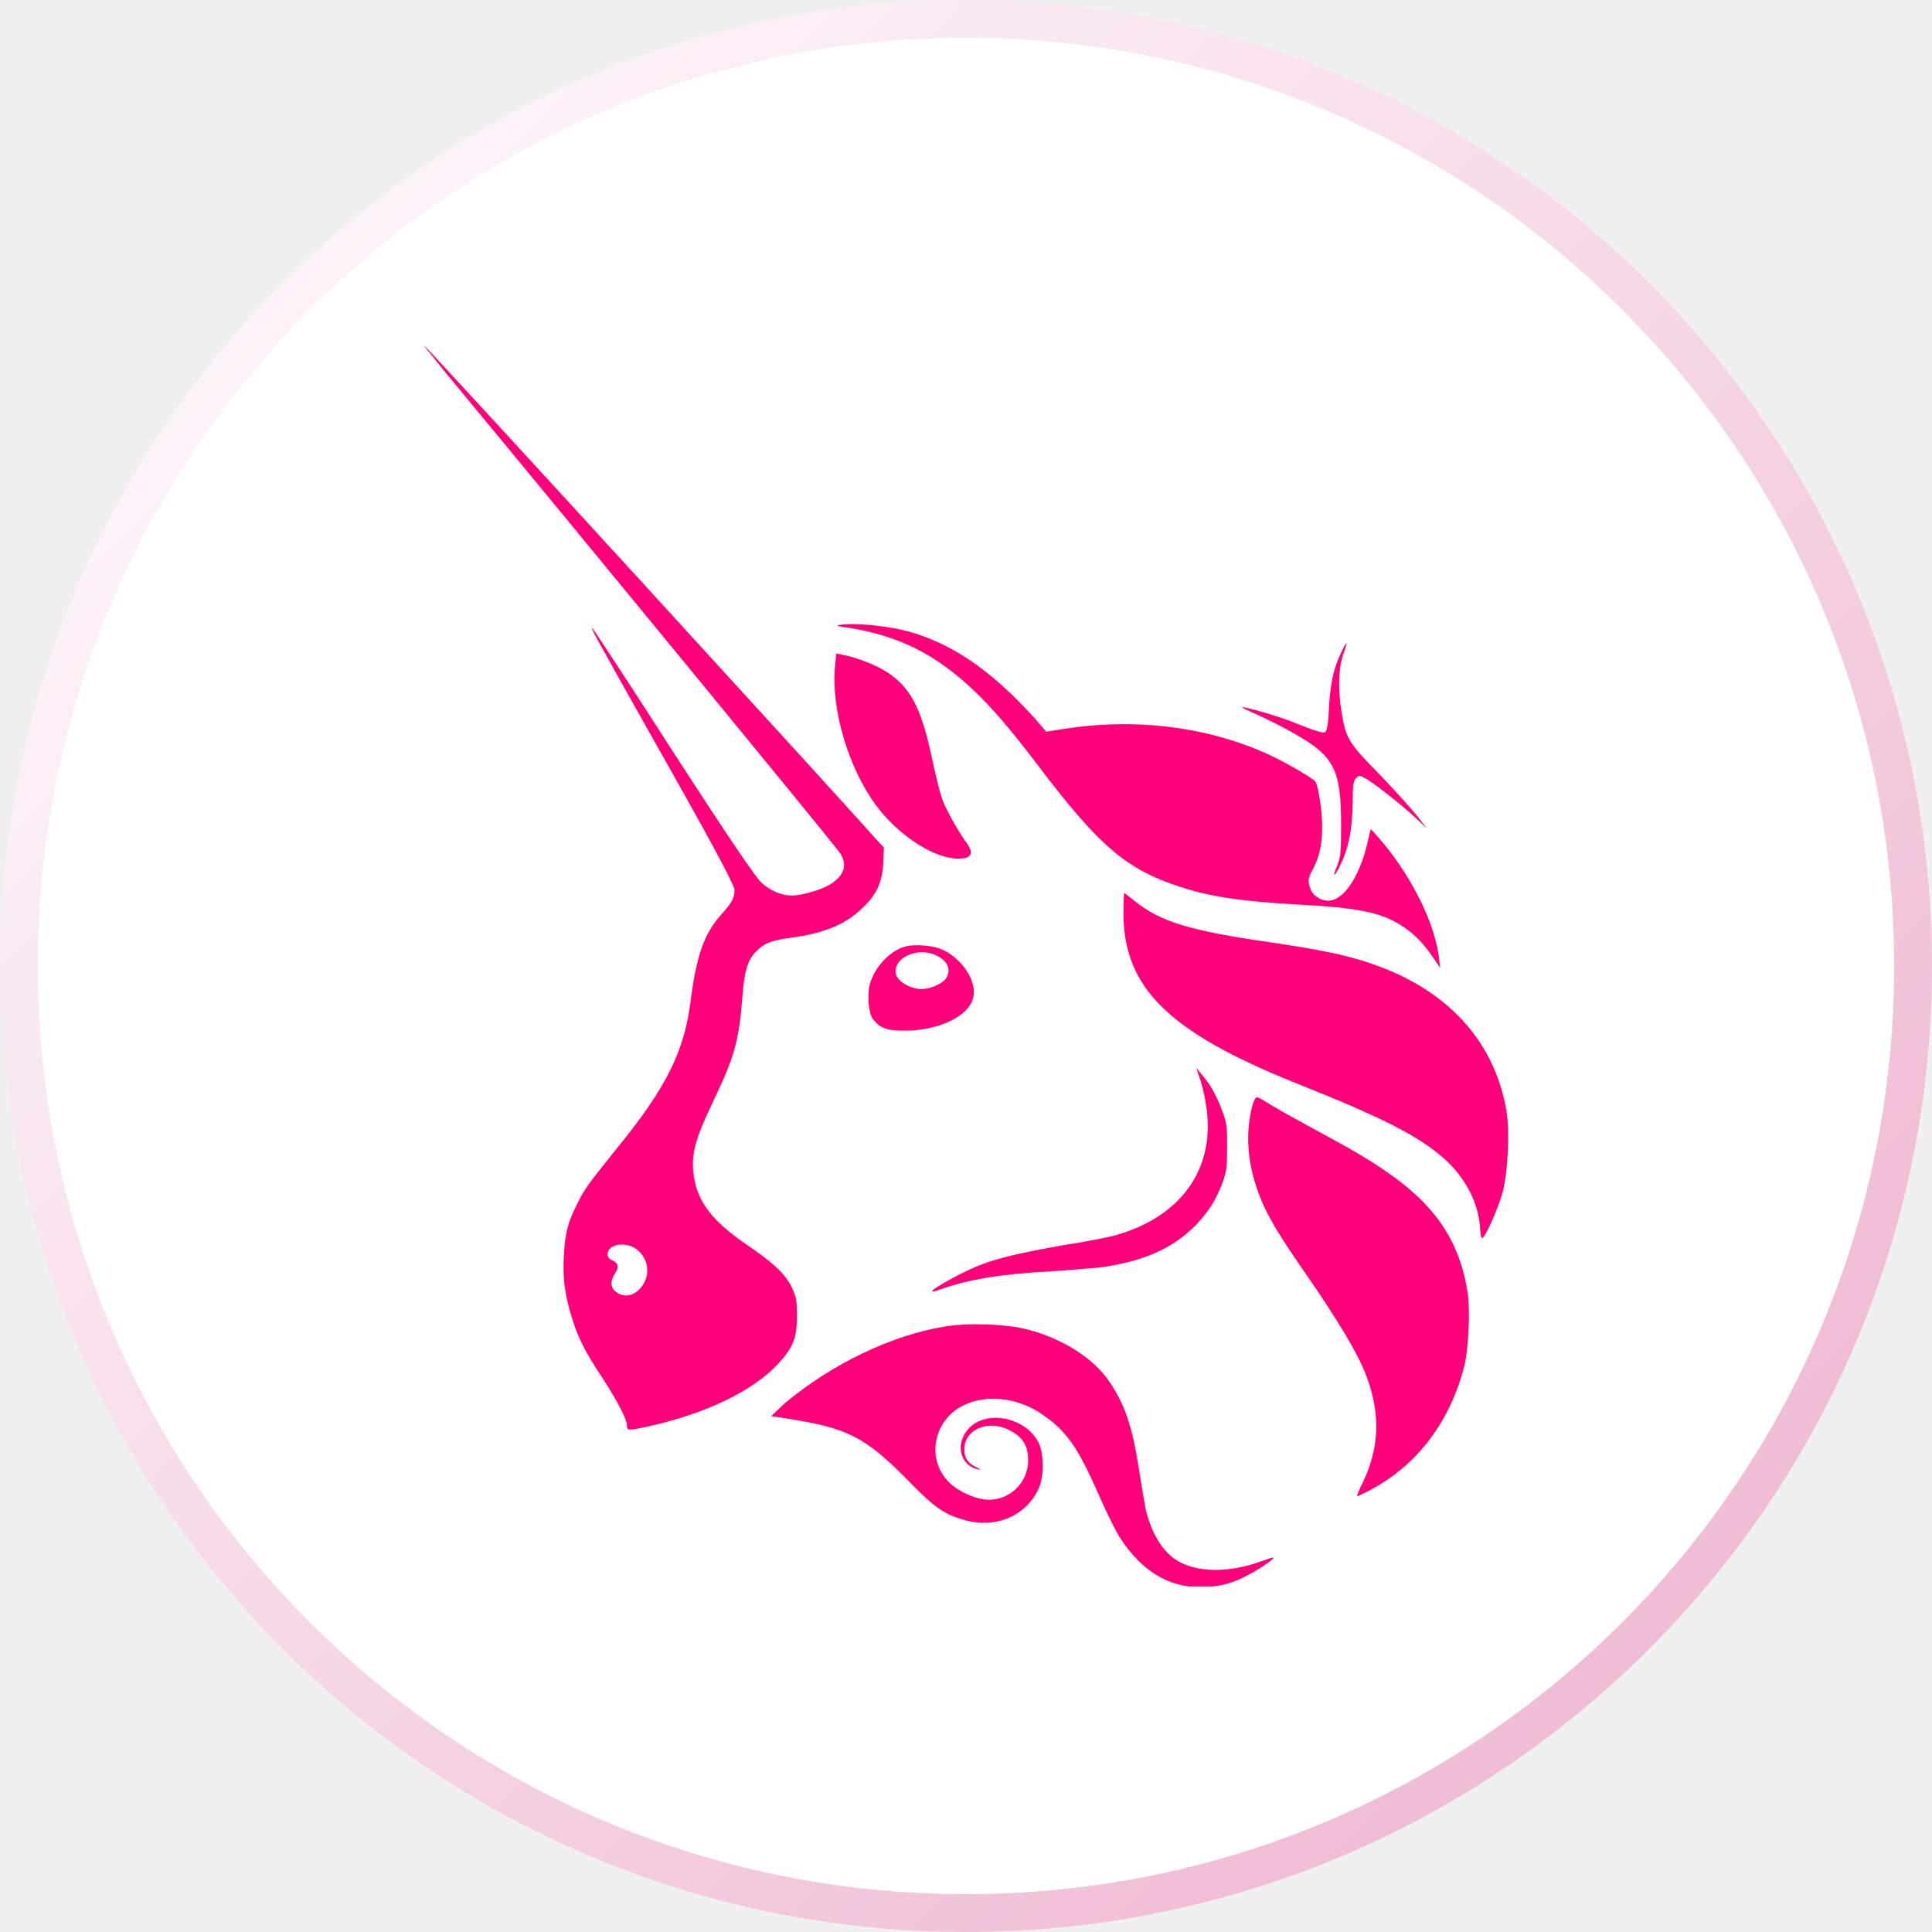
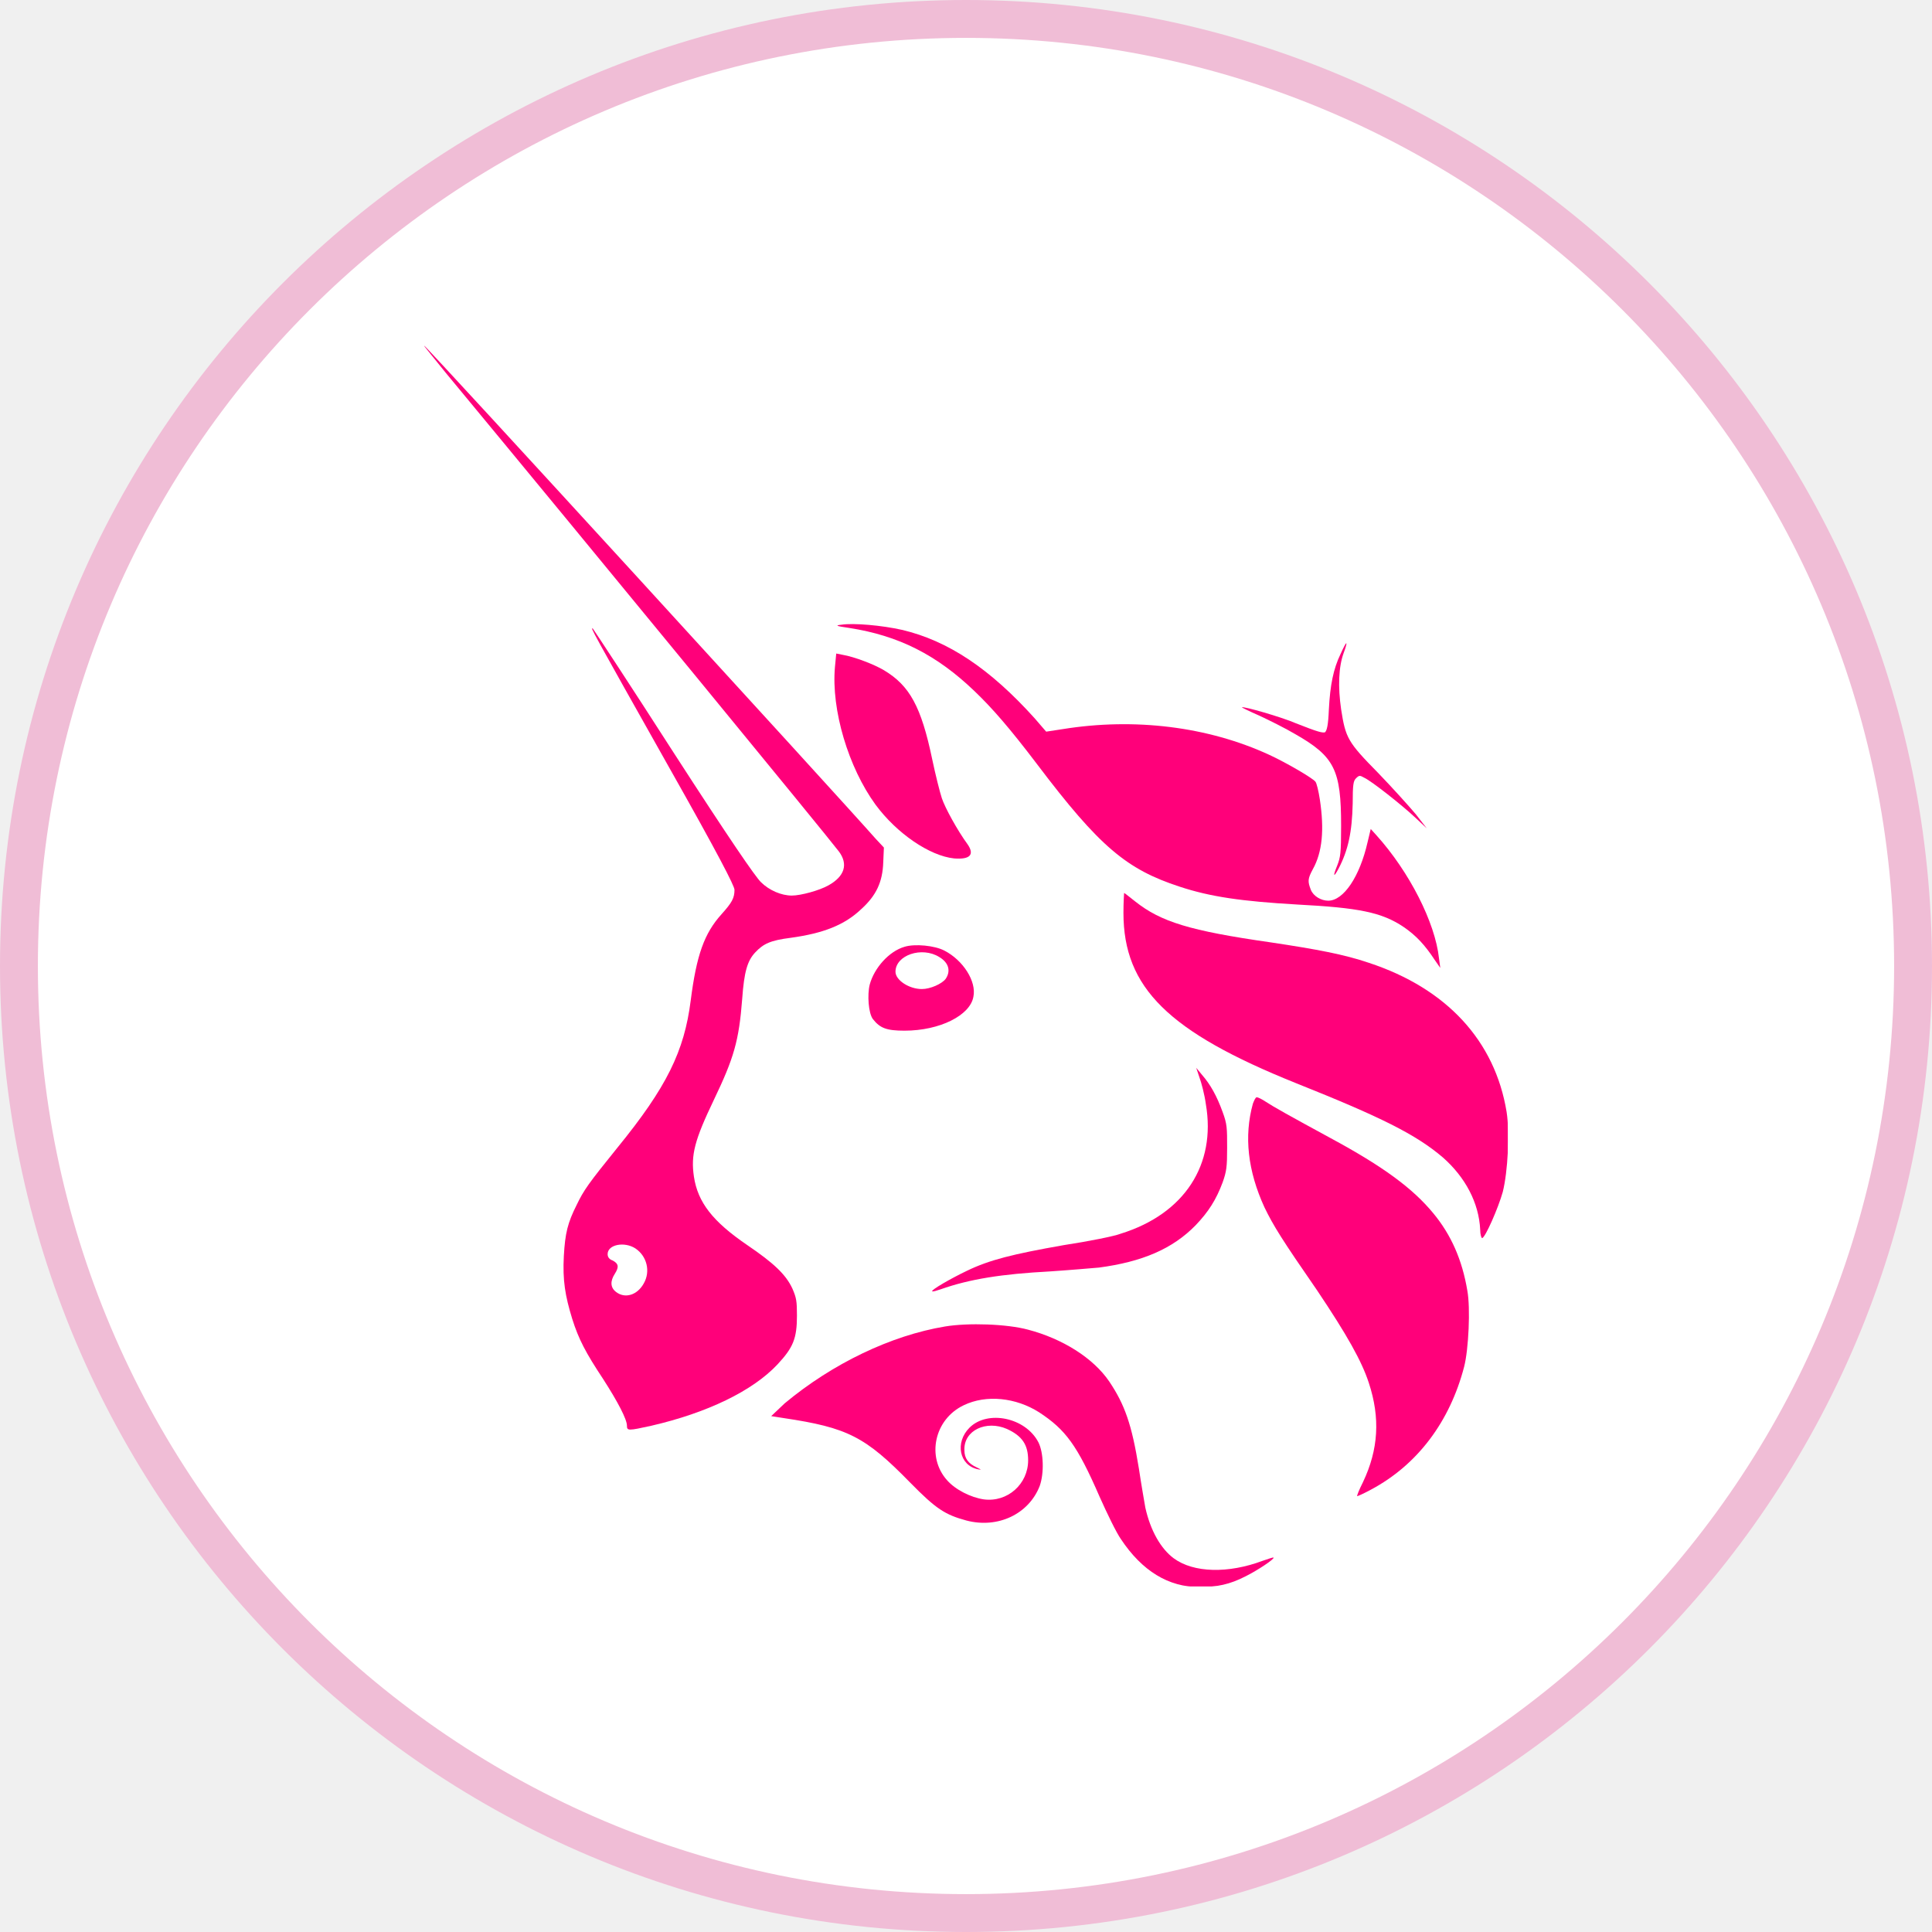
<svg xmlns="http://www.w3.org/2000/svg" width="255" height="255" viewBox="0 0 255 255" fill="none">
-   <circle cx="127.5" cy="127.5" r="125" fill="white" stroke="url(#paint0_linear_963_85)" stroke-width="5" />
-   <g clip-path="url(#clip0_963_85)">
-     <path d="M112.073 82.879C110.288 82.625 110.203 82.541 111.053 82.456C112.668 82.203 116.408 82.541 119.043 83.132C125.162 84.569 130.687 88.287 136.552 94.795L138.082 96.569L140.292 96.231C149.726 94.71 159.416 95.893 167.491 99.612C169.701 100.626 173.185 102.654 173.61 103.161C173.78 103.33 174.035 104.429 174.205 105.528C174.8 109.499 174.545 112.457 173.27 114.739C172.59 116.007 172.59 116.345 173.015 117.443C173.355 118.289 174.375 118.88 175.31 118.88C177.35 118.88 179.475 115.669 180.495 111.19L180.92 109.415L181.685 110.26C186.02 115.077 189.42 121.753 189.93 126.486L190.1 127.754L189.335 126.655C188.06 124.711 186.87 123.444 185.255 122.345C182.365 120.401 179.305 119.81 171.23 119.387C163.921 118.965 159.756 118.373 155.676 117.021C148.706 114.739 145.137 111.781 136.892 100.879C133.237 96.062 130.942 93.443 128.647 91.245C123.633 86.428 118.618 83.893 112.073 82.879Z" fill="#FF007A" />
-     <path d="M175.395 93.612C175.565 90.4 175.99 88.288 176.925 86.344C177.265 85.583 177.605 84.907 177.69 84.907C177.775 84.907 177.605 85.499 177.35 86.175C176.67 88.034 176.585 90.654 177.01 93.612C177.605 97.415 177.86 97.922 181.94 102.063C183.81 104.006 186.02 106.457 186.87 107.471L188.315 109.331L186.87 107.978C185.085 106.288 181.005 103.077 180.07 102.654C179.475 102.316 179.39 102.316 178.965 102.739C178.625 103.077 178.54 103.584 178.54 106.035C178.455 109.838 177.945 112.204 176.67 114.655C175.99 115.922 175.905 115.669 176.5 114.232C176.925 113.134 177.01 112.627 177.01 108.993C177.01 101.64 176.16 99.865 170.976 96.908C169.701 96.147 167.491 95.048 166.216 94.457C164.856 93.865 163.836 93.358 163.921 93.358C164.091 93.189 169.106 94.626 171.061 95.471C174.035 96.654 174.545 96.739 174.885 96.654C175.14 96.401 175.31 95.725 175.395 93.612Z" fill="#FF007A" />
-     <path d="M115.558 106.204C111.988 101.302 109.693 93.696 110.203 88.034L110.373 86.259L111.223 86.428C112.753 86.682 115.388 87.696 116.663 88.457C120.063 90.485 121.593 93.274 123.038 100.203C123.463 102.232 124.058 104.598 124.313 105.359C124.738 106.626 126.352 109.584 127.712 111.443C128.647 112.795 128.052 113.472 125.928 113.302C122.698 112.964 118.363 110.007 115.558 106.204Z" fill="#FF007A" />
-     <path d="M171.06 142.965C154.231 136.204 148.281 130.373 148.281 120.486C148.281 119.049 148.366 117.866 148.366 117.866C148.451 117.866 149.046 118.373 149.811 118.964C153.211 121.669 157.036 122.852 167.661 124.373C173.865 125.303 177.435 125.979 180.665 127.077C190.95 130.458 197.324 137.388 198.854 146.768C199.279 149.472 199.024 154.628 198.344 157.332C197.749 159.445 196.049 163.332 195.624 163.417C195.539 163.417 195.369 162.994 195.369 162.318C195.199 158.769 193.415 155.388 190.44 152.768C186.87 149.726 182.28 147.444 171.06 142.965Z" fill="#FF007A" />
-     <path d="M159.161 145.754C158.991 144.486 158.566 142.881 158.311 142.205L157.886 140.937L158.651 141.867C159.756 143.134 160.606 144.655 161.371 146.768C161.966 148.374 161.966 148.881 161.966 151.501C161.966 154.036 161.881 154.628 161.371 156.064C160.521 158.346 159.501 159.952 157.801 161.726C154.741 164.853 150.746 166.544 145.052 167.304C144.032 167.389 141.142 167.642 138.592 167.811C132.217 168.149 127.967 168.825 124.143 170.177C123.633 170.347 123.123 170.516 123.038 170.431C122.868 170.262 125.503 168.741 127.627 167.727C130.602 166.29 133.662 165.529 140.377 164.346C143.692 163.839 147.092 163.163 147.942 162.825C156.356 160.205 160.521 153.698 159.161 145.754Z" fill="#FF007A" />
-     <path d="M166.896 159.36C164.686 154.543 164.176 149.98 165.366 145.67C165.536 145.247 165.706 144.825 165.876 144.825C166.046 144.825 166.556 145.078 167.066 145.416C168.086 146.092 170.211 147.275 175.65 150.233C182.535 153.952 186.445 156.825 189.165 160.121C191.545 162.994 192.99 166.29 193.67 170.347C194.095 172.629 193.84 178.122 193.245 180.403C191.375 187.587 187.125 193.333 180.92 196.629C179.985 197.136 179.22 197.474 179.135 197.474C179.05 197.474 179.39 196.629 179.9 195.615C181.94 191.305 182.195 187.164 180.665 182.516C179.73 179.643 177.775 176.178 173.865 170.347C169.191 163.586 168.086 161.811 166.896 159.36Z" fill="#FF007A" />
-     <path d="M103.573 185.221C109.863 179.981 117.598 176.263 124.738 175.079C127.797 174.572 132.897 174.741 135.702 175.502C140.207 176.685 144.287 179.22 146.412 182.347C148.451 185.39 149.386 188.009 150.321 193.841C150.661 196.122 151.086 198.489 151.171 198.996C151.851 202.038 153.211 204.404 154.911 205.672C157.546 207.616 162.136 207.7 166.641 206.01C167.406 205.757 168.086 205.503 168.086 205.588C168.256 205.757 165.961 207.278 164.431 208.038C162.306 209.137 160.606 209.475 158.311 209.475C154.231 209.475 150.746 207.362 147.941 203.137C147.347 202.292 146.157 199.841 145.137 197.559C142.162 190.714 140.632 188.686 137.147 186.404C134.087 184.46 130.177 184.037 127.202 185.474C123.293 187.333 122.273 192.319 124.992 195.362C126.097 196.629 128.137 197.644 129.837 197.897C132.982 198.32 135.702 195.869 135.702 192.742C135.702 190.714 134.937 189.531 132.897 188.601C130.177 187.418 127.202 188.77 127.287 191.39C127.287 192.488 127.797 193.165 128.902 193.672C129.582 194.01 129.582 194.01 129.072 193.925C126.607 193.418 126.012 190.376 127.967 188.432C130.347 186.066 135.362 187.08 137.062 190.376C137.742 191.728 137.827 194.432 137.232 196.122C135.787 199.841 131.707 201.785 127.542 200.686C124.738 199.925 123.548 199.165 120.148 195.7C114.198 189.615 111.903 188.432 103.403 187.164L101.789 186.911L103.573 185.221Z" fill="#FF007A" />
-     <path fill-rule="evenodd" clip-rule="evenodd" d="M58.865 49.244C78.669 73.16 109.183 110.345 110.713 112.373C111.988 114.063 111.478 115.669 109.353 116.852C108.163 117.528 105.698 118.204 104.508 118.204C103.148 118.204 101.533 117.528 100.428 116.429C99.663 115.669 96.349 110.852 88.869 99.274C83.174 90.4 78.329 83.048 78.244 82.963C77.904 82.794 77.904 82.794 88.274 101.217C94.819 112.795 96.944 116.936 96.944 117.443C96.944 118.542 96.603 119.134 95.244 120.655C92.949 123.19 91.929 126.063 91.164 132.064C90.314 138.74 88.019 143.473 81.474 151.501C77.649 156.234 77.054 157.079 76.119 159.022C74.93 161.389 74.59 162.741 74.419 165.783C74.249 168.995 74.59 171.023 75.524 174.065C76.374 176.769 77.309 178.544 79.604 182.009C81.559 185.051 82.749 187.333 82.749 188.178C82.749 188.854 82.919 188.854 85.979 188.178C93.289 186.488 99.323 183.615 102.638 180.065C104.678 177.868 105.188 176.685 105.188 173.643C105.188 171.699 105.103 171.276 104.593 170.093C103.743 168.234 102.128 166.713 98.643 164.346C94.054 161.22 92.099 158.684 91.589 155.304C91.164 152.431 91.674 150.487 94.224 145.163C96.859 139.67 97.538 137.388 97.963 131.81C98.218 128.261 98.643 126.824 99.663 125.725C100.768 124.542 101.703 124.12 104.338 123.782C108.673 123.19 111.478 122.091 113.688 119.979C115.643 118.204 116.493 116.429 116.578 113.809L116.663 111.866L115.558 110.683C111.563 106.119 56.23 45.61 55.975 45.61C55.89 45.61 57.25 47.216 58.865 49.244ZM84.959 169.417C85.894 167.811 85.384 165.783 83.854 164.769C82.409 163.839 80.199 164.262 80.199 165.53C80.199 165.868 80.369 166.206 80.879 166.375C81.644 166.797 81.729 167.22 81.134 168.149C80.539 169.079 80.539 169.924 81.304 170.516C82.494 171.445 84.109 170.938 84.959 169.417Z" fill="#FF007A" />
-     <path fill-rule="evenodd" clip-rule="evenodd" d="M119.383 124.965C117.343 125.556 115.388 127.754 114.793 129.951C114.453 131.303 114.623 133.754 115.218 134.515C116.153 135.698 117.003 136.036 119.383 136.036C124.058 136.036 128.052 134.007 128.477 131.557C128.902 129.528 127.117 126.74 124.653 125.472C123.378 124.796 120.743 124.542 119.383 124.965ZM124.823 129.19C125.503 128.176 125.248 127.078 123.973 126.317C121.678 124.88 118.193 126.064 118.193 128.261C118.193 129.359 119.978 130.543 121.678 130.543C122.783 130.543 124.313 129.866 124.823 129.19Z" fill="#FF007A" />
+   <g clip-path="url(#clip0_1333_2175)">
+     <path d="M127.5 252.5C196.536 252.5 252.5 196.536 252.5 127.5C252.5 58.464 196.536 2.5 127.5 2.5C58.464 2.5 2.5 58.464 2.5 127.5C2.5 196.536 58.464 252.5 127.5 252.5Z" fill="white" stroke="url(#paint0_linear_1333_2175)" stroke-width="5" />
+     <mask id="mask0_1333_2175" style="mask-type:luminance" maskUnits="userSpaceOnUse" x="55" y="45" width="145" height="165">
+       <path d="M199.024 45.61H55.975V209.39H199.024V45.61Z" fill="white" />
+     </mask>
+     <g mask="url(#mask0_1333_2175)">
+       <path d="M112.073 82.879C110.288 82.625 110.203 82.541 111.053 82.456C112.668 82.203 116.408 82.541 119.043 83.132C125.162 84.569 130.687 88.287 136.552 94.795L138.082 96.569L140.292 96.231C149.726 94.71 159.416 95.893 167.491 99.612C169.701 100.626 173.185 102.654 173.61 103.161C173.78 103.33 174.035 104.429 174.205 105.528C174.8 109.499 174.545 112.457 173.27 114.739C172.59 116.007 172.59 116.345 173.015 117.443C173.355 118.289 174.375 118.88 175.31 118.88C177.35 118.88 179.475 115.669 180.495 111.19L180.92 109.415L181.685 110.26C186.02 115.077 189.42 121.753 189.93 126.486L190.1 127.754L189.335 126.655C188.06 124.711 186.87 123.444 185.255 122.345C182.365 120.401 179.305 119.81 171.23 119.387C163.921 118.965 159.756 118.373 155.676 117.021C148.706 114.739 145.137 111.781 136.892 100.879C133.237 96.062 130.942 93.443 128.647 91.245C123.633 86.428 118.618 83.893 112.073 82.879Z" fill="#FF007A" />
+       <path d="M175.395 93.612C175.565 90.4 175.99 88.288 176.925 86.344C177.265 85.583 177.605 84.907 177.69 84.907C177.775 84.907 177.605 85.499 177.35 86.175C176.67 88.034 176.585 90.654 177.01 93.612C177.605 97.415 177.86 97.922 181.94 102.063C183.81 104.006 186.02 106.457 186.87 107.471L188.315 109.331L186.87 107.978C185.085 106.288 181.005 103.077 180.07 102.654C179.475 102.316 179.39 102.316 178.965 102.739C178.625 103.077 178.54 103.584 178.54 106.035C178.455 109.838 177.945 112.204 176.67 114.655C175.99 115.922 175.905 115.669 176.5 114.232C176.925 113.134 177.01 112.627 177.01 108.993C177.01 101.64 176.16 99.865 170.976 96.908C169.701 96.147 167.491 95.048 166.216 94.457C164.856 93.865 163.836 93.358 163.921 93.358C164.091 93.189 169.106 94.626 171.061 95.471C174.035 96.654 174.545 96.739 174.885 96.654C175.14 96.401 175.31 95.725 175.395 93.612Z" fill="#FF007A" />
+       <path d="M115.558 106.204C111.988 101.302 109.693 93.696 110.203 88.034L110.373 86.259L111.223 86.428C112.753 86.682 115.388 87.696 116.663 88.457C120.063 90.485 121.593 93.274 123.038 100.203C123.463 102.232 124.058 104.598 124.313 105.359C124.738 106.626 126.352 109.584 127.712 111.443C128.647 112.795 128.052 113.472 125.928 113.302C122.698 112.964 118.363 110.007 115.558 106.204Z" fill="#FF007A" />
+       <path d="M171.06 142.965C154.231 136.204 148.281 130.373 148.281 120.486C148.281 119.049 148.366 117.866 148.366 117.866C148.451 117.866 149.046 118.373 149.811 118.964C153.211 121.669 157.036 122.852 167.661 124.373C173.865 125.303 177.435 125.979 180.665 127.077C190.95 130.458 197.324 137.388 198.854 146.768C199.279 149.472 199.024 154.628 198.344 157.332C197.749 159.445 196.049 163.332 195.624 163.417C195.539 163.417 195.369 162.994 195.369 162.318C195.199 158.769 193.415 155.388 190.44 152.768C186.87 149.726 182.28 147.444 171.06 142.965Z" fill="#FF007A" />
+       <path d="M159.161 145.754C158.991 144.486 158.566 142.881 158.311 142.205L157.886 140.937L158.651 141.867C159.756 143.134 160.606 144.655 161.371 146.768C161.966 148.374 161.966 148.881 161.966 151.501C161.966 154.036 161.881 154.628 161.371 156.064C160.521 158.346 159.501 159.952 157.801 161.726C154.741 164.853 150.746 166.544 145.052 167.304C144.032 167.389 141.142 167.642 138.592 167.811C132.217 168.149 127.967 168.825 124.143 170.177C123.633 170.347 123.123 170.516 123.038 170.431C122.868 170.262 125.503 168.741 127.627 167.727C130.602 166.29 133.662 165.529 140.377 164.346C143.692 163.839 147.092 163.163 147.942 162.825C156.356 160.205 160.521 153.698 159.161 145.754Z" fill="#FF007A" />
+       <path d="M166.896 159.36C164.686 154.543 164.176 149.98 165.366 145.67C165.536 145.247 165.706 144.825 165.876 144.825C166.046 144.825 166.556 145.078 167.066 145.416C168.086 146.092 170.211 147.275 175.65 150.233C182.535 153.952 186.445 156.825 189.165 160.121C191.545 162.994 192.99 166.29 193.67 170.347C194.095 172.629 193.84 178.122 193.245 180.403C191.375 187.587 187.125 193.333 180.92 196.629C179.985 197.136 179.22 197.474 179.135 197.474C179.05 197.474 179.39 196.629 179.9 195.615C181.94 191.305 182.195 187.164 180.665 182.516C179.73 179.643 177.775 176.178 173.865 170.347C169.191 163.586 168.086 161.811 166.896 159.36Z" fill="#FF007A" />
+       <path d="M103.573 185.221C109.863 179.981 117.598 176.263 124.738 175.079C127.797 174.572 132.897 174.741 135.702 175.502C140.207 176.685 144.287 179.22 146.412 182.347C148.451 185.39 149.386 188.009 150.321 193.841C150.661 196.122 151.086 198.489 151.171 198.996C151.851 202.038 153.211 204.404 154.911 205.672C157.546 207.616 162.136 207.7 166.641 206.01C167.406 205.757 168.086 205.503 168.086 205.588C168.256 205.757 165.961 207.278 164.431 208.038C162.306 209.137 160.606 209.475 158.311 209.475C154.231 209.475 150.746 207.362 147.941 203.137C147.347 202.292 146.157 199.841 145.137 197.559C142.162 190.714 140.632 188.686 137.147 186.404C134.087 184.46 130.177 184.037 127.202 185.474C123.293 187.333 122.273 192.319 124.992 195.362C126.097 196.629 128.137 197.644 129.837 197.897C132.982 198.32 135.702 195.869 135.702 192.742C135.702 190.714 134.937 189.531 132.897 188.601C130.177 187.418 127.202 188.77 127.287 191.39C127.287 192.488 127.797 193.165 128.902 193.672C129.582 194.01 129.582 194.01 129.072 193.925C126.607 193.418 126.012 190.376 127.967 188.432C130.347 186.066 135.362 187.08 137.062 190.376C137.742 191.728 137.827 194.432 137.232 196.122C135.787 199.841 131.707 201.785 127.542 200.686C124.738 199.925 123.548 199.165 120.148 195.7C114.198 189.615 111.903 188.432 103.403 187.164L101.789 186.911L103.573 185.221Z" fill="#FF007A" />
+       <path fill-rule="evenodd" clip-rule="evenodd" d="M58.865 49.244C78.669 73.16 109.183 110.345 110.713 112.373C111.988 114.063 111.478 115.669 109.353 116.852C108.163 117.528 105.698 118.204 104.508 118.204C103.148 118.204 101.533 117.528 100.428 116.429C99.663 115.669 96.348 110.852 88.869 99.274C83.174 90.4 78.329 83.048 78.244 82.963C77.904 82.794 77.904 82.794 88.274 101.217C94.819 112.795 96.943 116.936 96.943 117.443C96.943 118.542 96.603 119.134 95.243 120.655C92.949 123.19 91.929 126.063 91.164 132.064C90.314 138.74 88.019 143.473 81.474 151.501C77.649 156.234 77.054 157.079 76.119 159.022C74.929 161.389 74.589 162.741 74.419 165.783C74.249 168.995 74.589 171.023 75.524 174.065C76.374 176.769 77.309 178.544 79.604 182.009C81.559 185.051 82.749 187.333 82.749 188.178C82.749 188.854 82.919 188.854 85.979 188.178C93.288 186.488 99.323 183.615 102.638 180.065C104.678 177.868 105.188 176.685 105.188 173.643C105.188 171.699 105.103 171.276 104.593 170.093C103.743 168.234 102.128 166.713 98.643 164.346C94.053 161.22 92.099 158.684 91.589 155.304C91.164 152.431 91.674 150.487 94.224 145.163C96.858 139.67 97.538 137.388 97.963 131.81C98.218 128.261 98.643 126.824 99.663 125.725C100.768 124.542 101.703 124.12 104.338 123.782C108.673 123.19 111.478 122.091 113.688 119.979C115.643 118.204 116.493 116.429 116.578 113.809L116.663 111.866L115.558 110.683C111.563 106.119 56.23 45.61 55.975 45.61C55.89 45.61 57.25 47.216 58.865 49.244ZM84.959 169.417C85.894 167.811 85.384 165.783 83.854 164.769C82.409 163.839 80.199 164.262 80.199 165.53C80.199 165.868 80.369 166.206 80.879 166.375C81.644 166.797 81.729 167.22 81.134 168.149C80.539 169.079 80.539 169.924 81.304 170.516C82.494 171.445 84.109 170.938 84.959 169.417Z" fill="#FF007A" />
+       <path fill-rule="evenodd" clip-rule="evenodd" d="M119.383 124.965C117.343 125.556 115.388 127.754 114.793 129.951C114.453 131.303 114.623 133.754 115.218 134.515C116.153 135.698 117.003 136.036 119.383 136.036C124.058 136.036 128.052 134.007 128.477 131.557C128.902 129.528 127.117 126.74 124.653 125.472C123.378 124.796 120.743 124.542 119.383 124.965ZM124.823 129.19C125.503 128.176 125.248 127.078 123.973 126.317C121.678 124.88 118.193 126.064 118.193 128.261C118.193 129.359 119.978 130.543 121.678 130.543C122.783 130.543 124.313 129.866 124.823 129.19Z" fill="#FF007A" />
+     </g>
  </g>
  <defs>
-     <linearGradient id="paint0_linear_963_85" x1="0" y1="0" x2="255" y2="255" gradientUnits="userSpaceOnUse">
-       <stop stop-color="white" />
+     <linearGradient id="paint0_linear_1333_2175" x1="-8.54954e-08" y1="-8.54954e-08" x2="255" y2="255" gradientUnits="userSpaceOnUse">
      <stop offset="0.83" stop-color="#F0BDD6" />
    </linearGradient>
-     <clipPath id="clip0_963_85">
-       <rect width="143.049" height="163.78" fill="white" transform="translate(55.9755 45.6099)" />
+     <clipPath id="clip0_1333_2175">
+       <rect width="255" height="255" fill="white" />
    </clipPath>
  </defs>
</svg>
